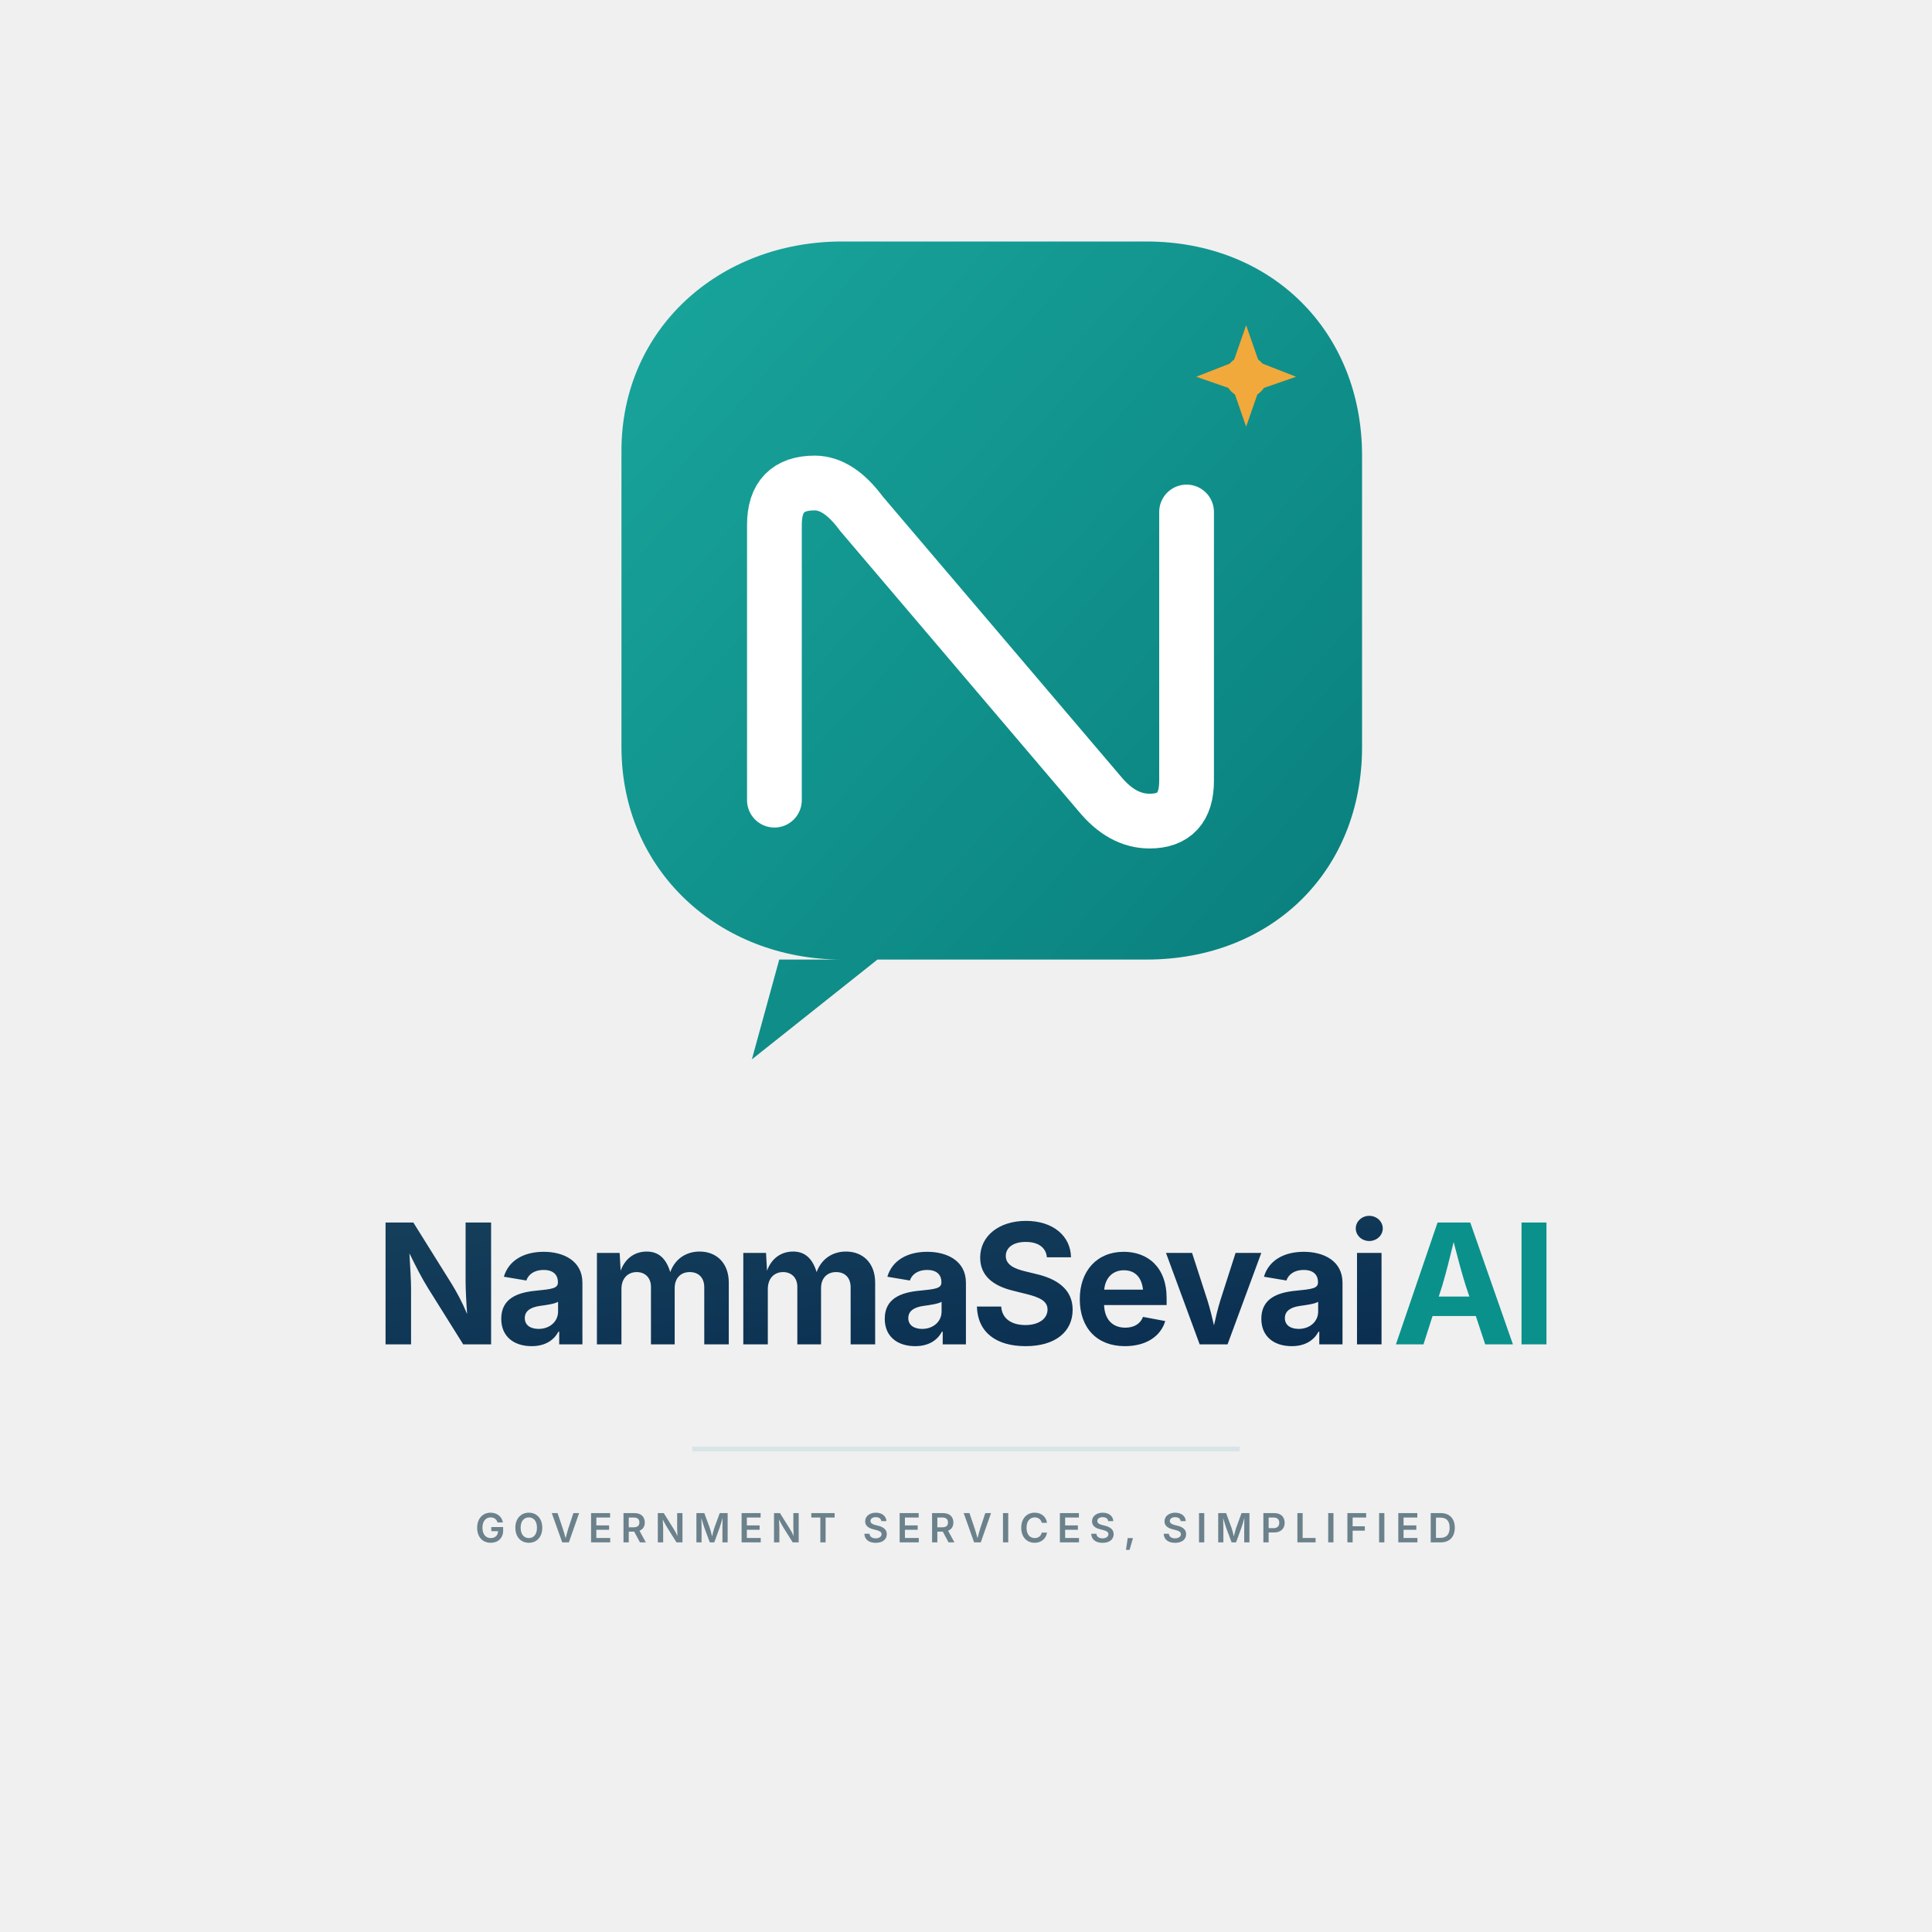
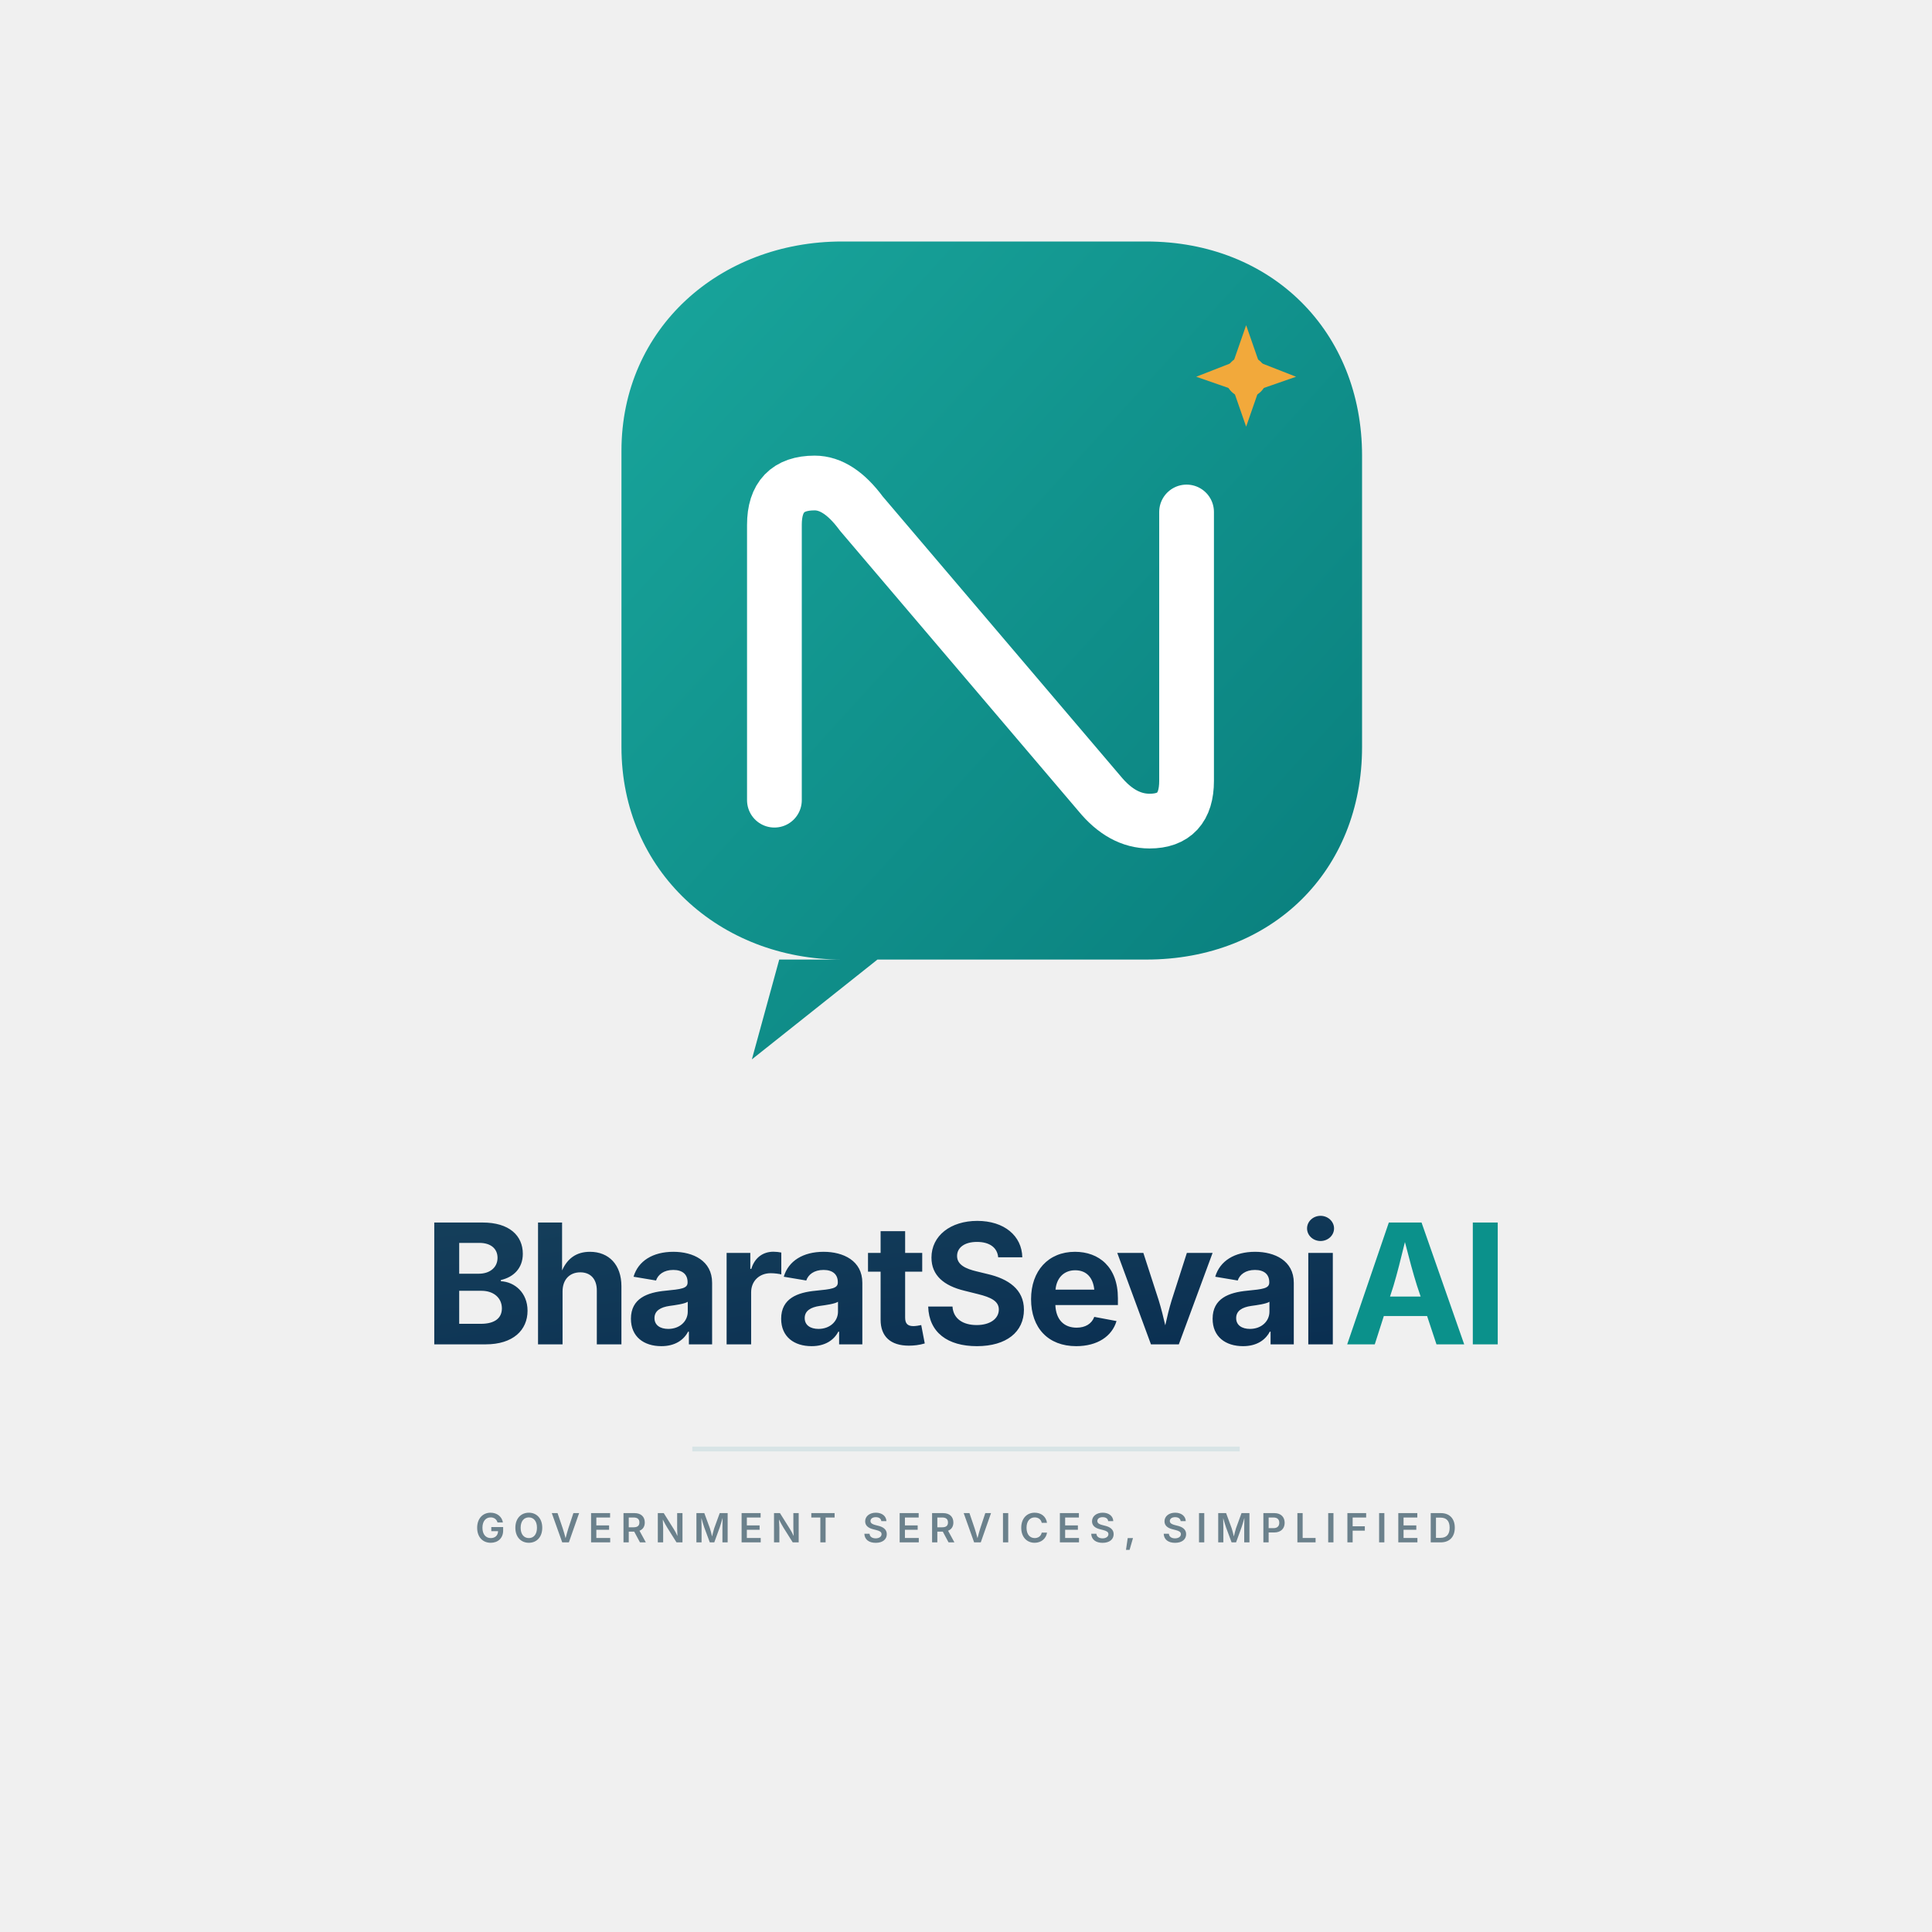
<svg xmlns="http://www.w3.org/2000/svg" width="1200" height="1200" viewBox="0 0 1200 1200" role="img" aria-labelledby="title desc">
  <defs>
    <linearGradient id="teal" x1="0" y1="0" x2="1" y2="1">
      <stop offset="0" stop-color="#19A69C" />
      <stop offset="1" stop-color="#087C7B" />
    </linearGradient>
    <linearGradient id="navy" x1="0" y1="0" x2="1" y2="1">
      <stop offset="0" stop-color="#153F5B" />
      <stop offset="1" stop-color="#092D50" />
    </linearGradient>
  </defs>
  <g transform="translate(600 430)">
    <path d="M-214 -150              C-214 -226 -153 -280 -77 -280              H112              C190 -280 246 -224 246 -147              V34              C246 111 190 166 112 166              H-55              L-133 228              L-116 166              H-77              C-153 166 -214 111 -214 34 Z" fill="url(#teal)" />
    <path d="M-119 67 V-104              Q-119 -130 -94 -130              Q-79 -130 -65 -111              L83 63              Q97 80 114 80              Q137 80 137 55              V-112" fill="none" stroke="#FFFFFF" stroke-width="34" stroke-linecap="round" stroke-linejoin="round" />
    <circle cx="174" cy="-196" r="13" fill="#F2A93B" />
    <path d="M174 -228 L182 -205 L205 -196 L182 -188 L174 -165 L166 -188 L143 -196 L166 -205 Z" fill="#F2A93B" />
  </g>
-   <text x="600" y="835" text-anchor="middle" font-family="Inter, Avenir, Montserrat, Arial, sans-serif" font-size="104" font-weight="700" letter-spacing="-4" fill="url(#navy)">NammaSevai<tspan fill="#0B918B"> AI</tspan>
+   <text x="600" y="835" text-anchor="middle" font-family="Inter, Avenir, Montserrat, Arial, sans-serif" font-size="104" font-weight="700" letter-spacing="-4" fill="url(#navy)">BharatSevai<tspan fill="#0B918B"> AI</tspan>
  </text>
  <line x1="430" y1="900" x2="770" y2="900" stroke="#D8E4E6" stroke-width="3" />
  <text x="600" y="958" text-anchor="middle" font-family="Inter, Avenir, Montserrat, Arial, sans-serif" font-size="25" font-weight="600" letter-spacing="5" fill="#6B818C">GOVERNMENT SERVICES, SIMPLIFIED</text>
</svg>
